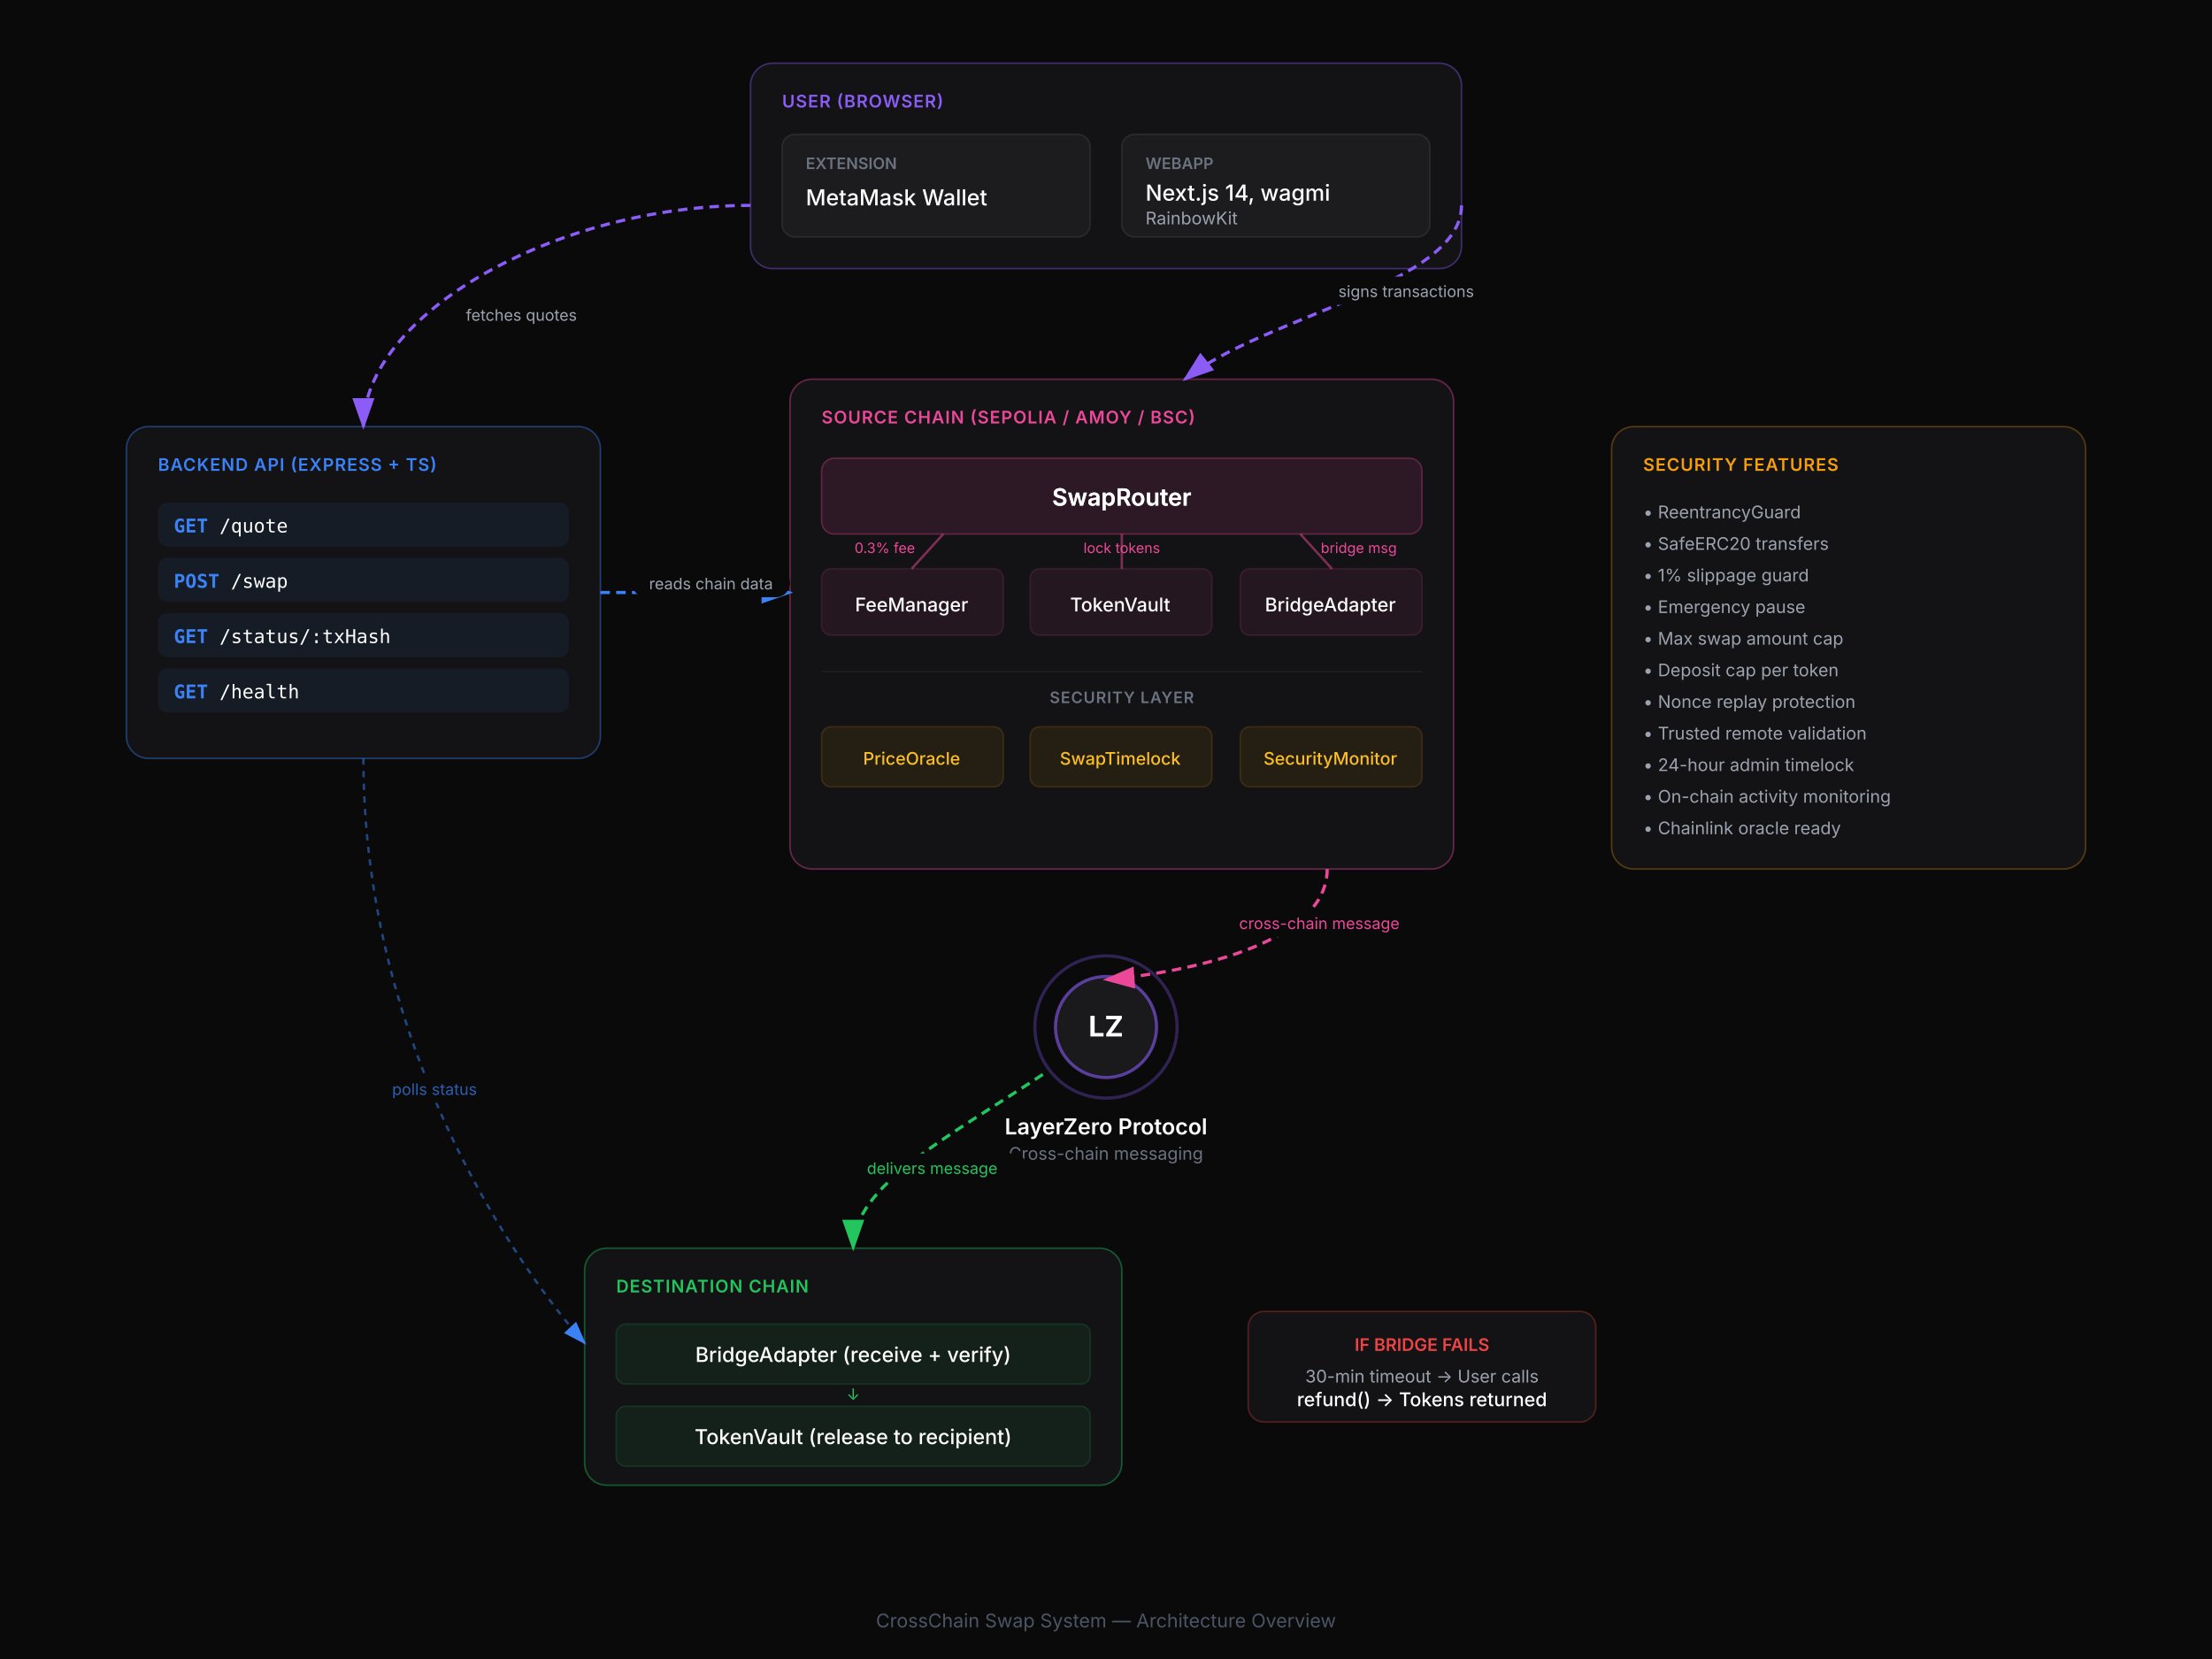
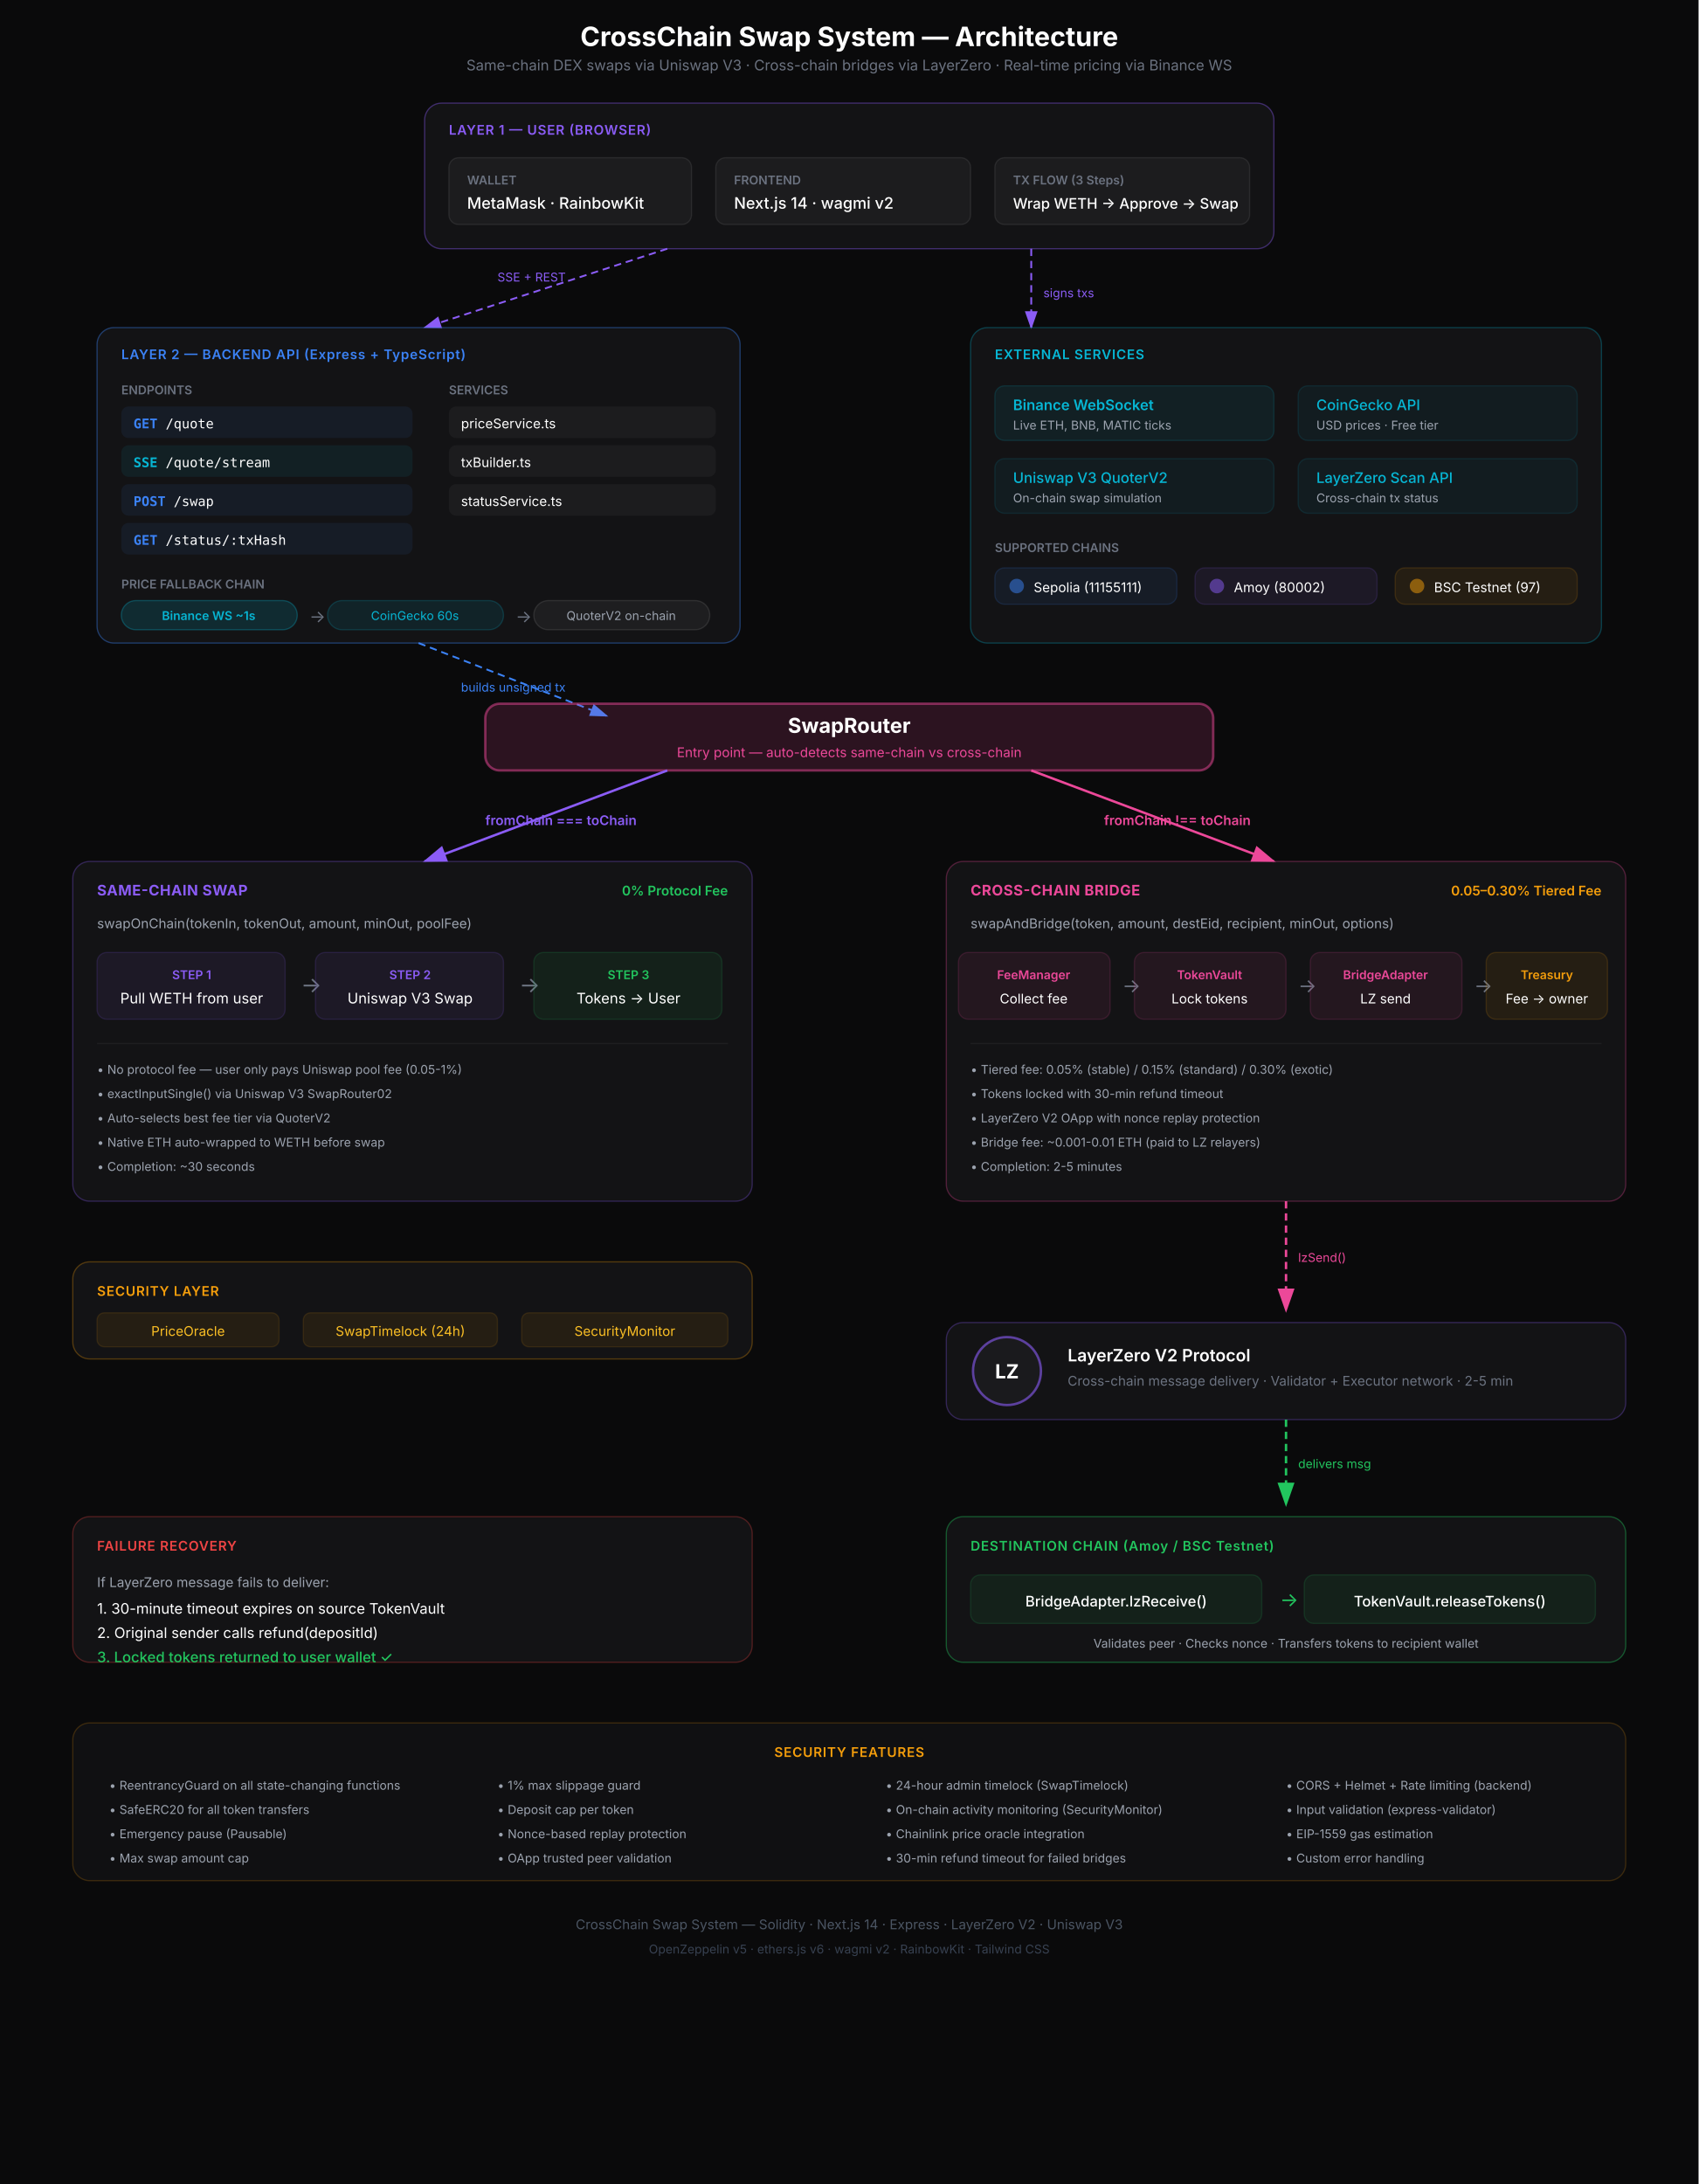
- <svg xmlns="http://www.w3.org/2000/svg" width="1400" height="1050" viewBox="0 0 1400 1050" fill="none">
-   <rect width="1400" height="1050" fill="#0A0A0B" />
+ <svg xmlns="http://www.w3.org/2000/svg" width="1400" height="1800" viewBox="0 0 1400 1800" fill="none">
+   <rect width="1400" height="1800" fill="#0A0A0B" />
  <defs>
-     <filter id="glow" x="-20%" y="-20%" width="140%" height="140%">
-       <feGaussianBlur stdDeviation="15" result="blur" />
-       <feComposite in="SourceGraphic" in2="blur" operator="over" />
-     </filter>
    <marker id="arrPurple" markerWidth="10" markerHeight="7" refX="9" refY="3.5" orient="auto">
      <polygon points="0 0, 10 3.5, 0 7" fill="#8B5CF6" />
    </marker>
    <marker id="arrPink" markerWidth="10" markerHeight="7" refX="9" refY="3.5" orient="auto">
      <polygon points="0 0, 10 3.5, 0 7" fill="#EC4899" />
    </marker>
    <marker id="arrBlue" markerWidth="10" markerHeight="7" refX="9" refY="3.5" orient="auto">
      <polygon points="0 0, 10 3.5, 0 7" fill="#3B82F6" />
    </marker>
    <marker id="arrGreen" markerWidth="10" markerHeight="7" refX="9" refY="3.5" orient="auto">
      <polygon points="0 0, 10 3.5, 0 7" fill="#22C55E" />
    </marker>
+     <marker id="arrCyan" markerWidth="10" markerHeight="7" refX="9" refY="3.5" orient="auto">
+       <polygon points="0 0, 10 3.5, 0 7" fill="#06B6D4" />
+     </marker>
    <marker id="arrAmber" markerWidth="10" markerHeight="7" refX="9" refY="3.5" orient="auto">
      <polygon points="0 0, 10 3.5, 0 7" fill="#F59E0B" />
    </marker>
  </defs>
-   <g transform="translate(475, 40)">
-     <rect width="450" height="130" rx="14" fill="#1A1A1D" fill-opacity="0.6" stroke="#8B5CF6" stroke-opacity="0.4" />
-     <text x="20" y="28" font-family="Inter, sans-serif" fill="#8B5CF6" font-size="11" font-weight="600" letter-spacing="0.05em">USER (BROWSER)</text>
+   <text x="700" y="38" text-anchor="middle" font-family="Inter, sans-serif" fill="white" font-size="22" font-weight="700">CrossChain Swap System — Architecture</text>
+   <text x="700" y="58" text-anchor="middle" font-family="Inter, sans-serif" fill="#6B7280" font-size="12">Same-chain DEX swaps via Uniswap V3 · Cross-chain bridges via LayerZero · Real-time pricing via Binance WS</text>
+   <g transform="translate(350, 85)">
+     <rect width="700" height="120" rx="14" fill="#1A1A1D" fill-opacity="0.6" stroke="#8B5CF6" stroke-opacity="0.4" />
+     <text x="20" y="26" font-family="Inter, sans-serif" fill="#8B5CF6" font-size="11" font-weight="600" letter-spacing="0.05em">LAYER 1 — USER (BROWSER)</text>
    <g transform="translate(20, 45)">
-       <rect width="195" height="65" rx="8" fill="#FFFFFF" fill-opacity="0.04" stroke="#FFFFFF" stroke-opacity="0.08" />
-       <text x="15" y="22" font-family="Inter, sans-serif" fill="#6B7280" font-size="10" font-weight="600">EXTENSION</text>
-       <text x="15" y="45" font-family="Inter, sans-serif" fill="white" font-size="14" font-weight="500">MetaMask Wallet</text>
-     </g>
-     <g transform="translate(235, 45)">
-       <rect width="195" height="65" rx="8" fill="#FFFFFF" fill-opacity="0.04" stroke="#FFFFFF" stroke-opacity="0.08" />
-       <text x="15" y="22" font-family="Inter, sans-serif" fill="#6B7280" font-size="10" font-weight="600">WEBAPP</text>
-       <text x="15" y="42" font-family="Inter, sans-serif" fill="white" font-size="14" font-weight="500">Next.js 14, wagmi</text>
-       <text x="15" y="57" font-family="Inter, sans-serif" fill="#9CA3AF" font-size="11">RainbowKit</text>
-     </g>
-   </g>
+       <rect width="200" height="55" rx="8" fill="#FFFFFF" fill-opacity="0.04" stroke="#FFFFFF" stroke-opacity="0.08" />
+       <text x="15" y="22" font-family="Inter, sans-serif" fill="#6B7280" font-size="10" font-weight="600">WALLET</text>
+       <text x="15" y="42" font-family="Inter, sans-serif" fill="white" font-size="13" font-weight="500">MetaMask · RainbowKit</text>
+     </g>
+     <g transform="translate(240, 45)">
+       <rect width="210" height="55" rx="8" fill="#FFFFFF" fill-opacity="0.04" stroke="#FFFFFF" stroke-opacity="0.08" />
+       <text x="15" y="22" font-family="Inter, sans-serif" fill="#6B7280" font-size="10" font-weight="600">FRONTEND</text>
+       <text x="15" y="42" font-family="Inter, sans-serif" fill="white" font-size="13" font-weight="500">Next.js 14 · wagmi v2</text>
+     </g>
+     <g transform="translate(470, 45)">
+       <rect width="210" height="55" rx="8" fill="#FFFFFF" fill-opacity="0.04" stroke="#FFFFFF" stroke-opacity="0.08" />
+       <text x="15" y="22" font-family="Inter, sans-serif" fill="#6B7280" font-size="10" font-weight="600">TX FLOW (3 Steps)</text>
+       <text x="15" y="42" font-family="Inter, sans-serif" fill="white" font-size="12" font-weight="500">Wrap WETH → Approve → Swap</text>
+     </g>
+   </g>
+   <line x1="550" y1="205" x2="350" y2="270" stroke="#8B5CF6" stroke-width="1.5" stroke-dasharray="6 4" marker-end="url(#arrPurple)" />
+   <text x="410" y="232" font-family="Inter, sans-serif" fill="#8B5CF6" font-size="10">SSE + REST</text>
+   <line x1="850" y1="205" x2="850" y2="270" stroke="#8B5CF6" stroke-width="1.5" stroke-dasharray="6 4" marker-end="url(#arrPurple)" />
+   <text x="860" y="245" font-family="Inter, sans-serif" fill="#8B5CF6" font-size="10">signs txs</text>
  <g transform="translate(80, 270)">
-     <rect width="300" height="210" rx="14" fill="#1A1A1D" fill-opacity="0.6" stroke="#3B82F6" stroke-opacity="0.4" />
-     <text x="20" y="28" font-family="Inter, sans-serif" fill="#3B82F6" font-size="11" font-weight="600" letter-spacing="0.05em">BACKEND API (EXPRESS + TS)</text>
+     <rect width="530" height="260" rx="14" fill="#1A1A1D" fill-opacity="0.6" stroke="#3B82F6" stroke-opacity="0.4" />
+     <text x="20" y="26" font-family="Inter, sans-serif" fill="#3B82F6" font-size="11" font-weight="600" letter-spacing="0.05em">LAYER 2 — BACKEND API (Express + TypeScript)</text>
+     <text x="20" y="55" font-family="Inter, sans-serif" fill="#6B7280" font-size="10" font-weight="600">ENDPOINTS</text>
+     <g transform="translate(20, 65)">
+       <rect width="240" height="26" rx="6" fill="#3B82F6" fill-opacity="0.08" />
+       <text x="10" y="18" font-family="monospace" fill="white" font-size="11">
+         <tspan fill="#3B82F6" font-weight="bold">GET</tspan>  /quote</text>
+     </g>
+     <g transform="translate(20, 97)">
+       <rect width="240" height="26" rx="6" fill="#06B6D4" fill-opacity="0.08" />
+       <text x="10" y="18" font-family="monospace" fill="white" font-size="11">
+         <tspan fill="#06B6D4" font-weight="bold">SSE</tspan>  /quote/stream</text>
+     </g>
+     <g transform="translate(20, 129)">
+       <rect width="240" height="26" rx="6" fill="#3B82F6" fill-opacity="0.08" />
+       <text x="10" y="18" font-family="monospace" fill="white" font-size="11">
+         <tspan fill="#3B82F6" font-weight="bold">POST</tspan> /swap</text>
+     </g>
+     <g transform="translate(20, 161)">
+       <rect width="240" height="26" rx="6" fill="#3B82F6" fill-opacity="0.08" />
+       <text x="10" y="18" font-family="monospace" fill="white" font-size="11">
+         <tspan fill="#3B82F6" font-weight="bold">GET</tspan>  /status/:txHash</text>
+     </g>
+     <text x="290" y="55" font-family="Inter, sans-serif" fill="#6B7280" font-size="10" font-weight="600">SERVICES</text>
+     <g transform="translate(290, 65)">
+       <rect width="220" height="26" rx="6" fill="#FFFFFF" fill-opacity="0.04" />
+       <text x="10" y="18" font-family="Inter, sans-serif" fill="white" font-size="11">priceService.ts</text>
+     </g>
+     <g transform="translate(290, 97)">
+       <rect width="220" height="26" rx="6" fill="#FFFFFF" fill-opacity="0.04" />
+       <text x="10" y="18" font-family="Inter, sans-serif" fill="white" font-size="11">txBuilder.ts</text>
+     </g>
+     <g transform="translate(290, 129)">
+       <rect width="220" height="26" rx="6" fill="#FFFFFF" fill-opacity="0.04" />
+       <text x="10" y="18" font-family="Inter, sans-serif" fill="white" font-size="11">statusService.ts</text>
+     </g>
+     <text x="20" y="215" font-family="Inter, sans-serif" fill="#6B7280" font-size="10" font-weight="600">PRICE FALLBACK CHAIN</text>
+     <g transform="translate(20, 225)">
+       <rect width="145" height="24" rx="12" fill="#06B6D4" fill-opacity="0.15" stroke="#06B6D4" stroke-opacity="0.3" />
+       <text x="72" y="16" text-anchor="middle" font-family="Inter, sans-serif" fill="#06B6D4" font-size="10" font-weight="600">Binance WS ~1s</text>
+     </g>
+     <text x="175" y="243" font-family="Inter, sans-serif" fill="#6B7280" font-size="14">→</text>
+     <g transform="translate(190, 225)">
+       <rect width="145" height="24" rx="12" fill="#06B6D4" fill-opacity="0.10" stroke="#06B6D4" stroke-opacity="0.2" />
+       <text x="72" y="16" text-anchor="middle" font-family="Inter, sans-serif" fill="#06B6D4" font-size="10">CoinGecko 60s</text>
+     </g>
+     <text x="345" y="243" font-family="Inter, sans-serif" fill="#6B7280" font-size="14">→</text>
+     <g transform="translate(360, 225)">
+       <rect width="145" height="24" rx="12" fill="#FFFFFF" fill-opacity="0.05" stroke="#FFFFFF" stroke-opacity="0.1" />
+       <text x="72" y="16" text-anchor="middle" font-family="Inter, sans-serif" fill="#9CA3AF" font-size="10">QuoterV2 on-chain</text>
+     </g>
+   </g>
+   <g transform="translate(800, 270)">
+     <rect width="520" height="260" rx="14" fill="#1A1A1D" fill-opacity="0.6" stroke="#06B6D4" stroke-opacity="0.3" />
+     <text x="20" y="26" font-family="Inter, sans-serif" fill="#06B6D4" font-size="11" font-weight="600" letter-spacing="0.05em">EXTERNAL SERVICES</text>
    <g transform="translate(20, 48)">
-       <rect width="260" height="28" rx="6" fill="#3B82F6" fill-opacity="0.08" />
-       <text x="10" y="19" font-family="monospace" fill="white" font-size="12">
-         <tspan fill="#3B82F6" font-weight="bold">GET</tspan>  /quote</text>
-     </g>
-     <g transform="translate(20, 83)">
-       <rect width="260" height="28" rx="6" fill="#3B82F6" fill-opacity="0.08" />
-       <text x="10" y="19" font-family="monospace" fill="white" font-size="12">
-         <tspan fill="#3B82F6" font-weight="bold">POST</tspan> /swap</text>
-     </g>
-     <g transform="translate(20, 118)">
-       <rect width="260" height="28" rx="6" fill="#3B82F6" fill-opacity="0.08" />
-       <text x="10" y="19" font-family="monospace" fill="white" font-size="12">
-         <tspan fill="#3B82F6" font-weight="bold">GET</tspan>  /status/:txHash</text>
-     </g>
-     <g transform="translate(20, 153)">
-       <rect width="260" height="28" rx="6" fill="#3B82F6" fill-opacity="0.08" />
-       <text x="10" y="19" font-family="monospace" fill="white" font-size="12">
-         <tspan fill="#3B82F6" font-weight="bold">GET</tspan>  /health</text>
-     </g>
-   </g>
-   <g transform="translate(500, 240)">
-     <rect width="420" height="310" rx="14" fill="#1A1A1D" fill-opacity="0.6" stroke="#EC4899" stroke-opacity="0.4" />
-     <text x="20" y="28" font-family="Inter, sans-serif" fill="#EC4899" font-size="11" font-weight="600" letter-spacing="0.05em">SOURCE CHAIN (SEPOLIA / AMOY / BSC)</text>
-     <g transform="translate(20, 50)">
-       <rect width="380" height="48" rx="8" fill="#EC4899" fill-opacity="0.12" stroke="#EC4899" stroke-opacity="0.3" />
-       <text x="190" y="30" text-anchor="middle" font-family="Inter, sans-serif" fill="white" font-size="15" font-weight="600">SwapRouter</text>
-       <text x="190" y="30" text-anchor="middle" font-family="Inter, sans-serif" fill="white" font-size="15" font-weight="600">SwapRouter</text>
-     </g>
-     <g transform="translate(20, 120)">
-       <rect width="115" height="42" rx="6" fill="#EC4899" fill-opacity="0.08" stroke="#EC4899" stroke-opacity="0.15" />
-       <text x="57" y="27" text-anchor="middle" font-family="Inter, sans-serif" fill="white" font-size="12" font-weight="500">FeeManager</text>
-     </g>
-     <g transform="translate(152, 120)">
-       <rect width="115" height="42" rx="6" fill="#EC4899" fill-opacity="0.08" stroke="#EC4899" stroke-opacity="0.15" />
-       <text x="57" y="27" text-anchor="middle" font-family="Inter, sans-serif" fill="white" font-size="12" font-weight="500">TokenVault</text>
-     </g>
-     <g transform="translate(285, 120)">
-       <rect width="115" height="42" rx="6" fill="#EC4899" fill-opacity="0.08" stroke="#EC4899" stroke-opacity="0.15" />
-       <text x="57" y="27" text-anchor="middle" font-family="Inter, sans-serif" fill="white" font-size="12" font-weight="500">BridgeAdapter</text>
-     </g>
-     <line x1="97" y1="98" x2="77" y2="120" stroke="#EC4899" stroke-opacity="0.5" stroke-width="1.5" />
-     <line x1="210" y1="98" x2="210" y2="120" stroke="#EC4899" stroke-opacity="0.5" stroke-width="1.5" />
-     <line x1="323" y1="98" x2="343" y2="120" stroke="#EC4899" stroke-opacity="0.5" stroke-width="1.5" />
-     <text x="60" y="110" font-family="Inter, sans-serif" fill="#EC4899" font-size="9" text-anchor="middle">0.3% fee</text>
-     <text x="210" y="110" font-family="Inter, sans-serif" fill="#EC4899" font-size="9" text-anchor="middle">lock tokens</text>
-     <text x="360" y="110" font-family="Inter, sans-serif" fill="#EC4899" font-size="9" text-anchor="middle">bridge msg</text>
-     <line x1="20" y1="185" x2="400" y2="185" stroke="#FFFFFF" stroke-opacity="0.05" stroke-width="1" />
-     <text x="210" y="205" text-anchor="middle" font-family="Inter, sans-serif" fill="#6B7280" font-size="10" font-weight="600" letter-spacing="0.05em">SECURITY LAYER</text>
-     <g transform="translate(20, 220)">
-       <rect width="115" height="38" rx="6" fill="#F59E0B" fill-opacity="0.08" stroke="#F59E0B" stroke-opacity="0.15" />
-       <text x="57" y="24" text-anchor="middle" font-family="Inter, sans-serif" fill="#FBBF24" font-size="11" font-weight="500">PriceOracle</text>
-     </g>
-     <g transform="translate(152, 220)">
-       <rect width="115" height="38" rx="6" fill="#F59E0B" fill-opacity="0.08" stroke="#F59E0B" stroke-opacity="0.15" />
-       <text x="57" y="24" text-anchor="middle" font-family="Inter, sans-serif" fill="#FBBF24" font-size="11" font-weight="500">SwapTimelock</text>
-     </g>
-     <g transform="translate(285, 220)">
-       <rect width="115" height="38" rx="6" fill="#F59E0B" fill-opacity="0.08" stroke="#F59E0B" stroke-opacity="0.15" />
-       <text x="57" y="24" text-anchor="middle" font-family="Inter, sans-serif" fill="#FBBF24" font-size="11" font-weight="500">SecurityMonitor</text>
-     </g>
-   </g>
-   <g transform="translate(1020, 270)">
-     <rect width="300" height="280" rx="14" fill="#1A1A1D" fill-opacity="0.6" stroke="#F59E0B" stroke-opacity="0.3" />
-     <text x="20" y="28" font-family="Inter, sans-serif" fill="#F59E0B" font-size="11" font-weight="600" letter-spacing="0.05em">SECURITY FEATURES</text>
-     <text x="20" y="58" font-family="Inter, sans-serif" fill="#9CA3AF" font-size="11">• ReentrancyGuard</text>
-     <text x="20" y="78" font-family="Inter, sans-serif" fill="#9CA3AF" font-size="11">• SafeERC20 transfers</text>
-     <text x="20" y="98" font-family="Inter, sans-serif" fill="#9CA3AF" font-size="11">• 1% slippage guard</text>
-     <text x="20" y="118" font-family="Inter, sans-serif" fill="#9CA3AF" font-size="11">• Emergency pause</text>
-     <text x="20" y="138" font-family="Inter, sans-serif" fill="#9CA3AF" font-size="11">• Max swap amount cap</text>
-     <text x="20" y="158" font-family="Inter, sans-serif" fill="#9CA3AF" font-size="11">• Deposit cap per token</text>
-     <text x="20" y="178" font-family="Inter, sans-serif" fill="#9CA3AF" font-size="11">• Nonce replay protection</text>
-     <text x="20" y="198" font-family="Inter, sans-serif" fill="#9CA3AF" font-size="11">• Trusted remote validation</text>
-     <text x="20" y="218" font-family="Inter, sans-serif" fill="#9CA3AF" font-size="11">• 24-hour admin timelock</text>
-     <text x="20" y="238" font-family="Inter, sans-serif" fill="#9CA3AF" font-size="11">• On-chain activity monitoring</text>
-     <text x="20" y="258" font-family="Inter, sans-serif" fill="#9CA3AF" font-size="11">• Chainlink oracle ready</text>
-   </g>
-   <g transform="translate(700, 650)">
-     <circle cx="0" cy="0" r="45" fill="#0A0A0B" stroke="#8B5CF6" stroke-opacity="0.3" stroke-width="2" />
-     <circle cx="0" cy="0" r="32" fill="#1A1A1D" stroke="#8B5CF6" stroke-width="2" stroke-opacity="0.6" />
-     <text x="0" y="6" text-anchor="middle" fill="white" font-size="18" font-weight="bold" font-family="Inter, sans-serif">LZ</text>
-     <text x="0" y="68" text-anchor="middle" font-family="Inter, sans-serif" fill="white" font-size="14" font-weight="600">LayerZero Protocol</text>
-     <text x="0" y="84" text-anchor="middle" font-family="Inter, sans-serif" fill="#6B7280" font-size="11">Cross-chain messaging</text>
-   </g>
-   <g transform="translate(370, 790)">
-     <rect width="340" height="150" rx="14" fill="#1A1A1D" fill-opacity="0.6" stroke="#22C55E" stroke-opacity="0.4" />
-     <text x="20" y="28" font-family="Inter, sans-serif" fill="#22C55E" font-size="11" font-weight="600" letter-spacing="0.05em">DESTINATION CHAIN</text>
+       <rect width="230" height="45" rx="8" fill="#06B6D4" fill-opacity="0.08" stroke="#06B6D4" stroke-opacity="0.15" />
+       <text x="15" y="20" font-family="Inter, sans-serif" fill="#06B6D4" font-size="12" font-weight="600">Binance WebSocket</text>
+       <text x="15" y="36" font-family="Inter, sans-serif" fill="#9CA3AF" font-size="10">Live ETH, BNB, MATIC ticks</text>
+     </g>
+     <g transform="translate(270, 48)">
+       <rect width="230" height="45" rx="8" fill="#06B6D4" fill-opacity="0.06" stroke="#06B6D4" stroke-opacity="0.12" />
+       <text x="15" y="20" font-family="Inter, sans-serif" fill="#06B6D4" font-size="12" font-weight="500">CoinGecko API</text>
+       <text x="15" y="36" font-family="Inter, sans-serif" fill="#9CA3AF" font-size="10">USD prices · Free tier</text>
+     </g>
+     <g transform="translate(20, 108)">
+       <rect width="230" height="45" rx="8" fill="#06B6D4" fill-opacity="0.06" stroke="#06B6D4" stroke-opacity="0.12" />
+       <text x="15" y="20" font-family="Inter, sans-serif" fill="#06B6D4" font-size="12" font-weight="500">Uniswap V3 QuoterV2</text>
+       <text x="15" y="36" font-family="Inter, sans-serif" fill="#9CA3AF" font-size="10">On-chain swap simulation</text>
+     </g>
+     <g transform="translate(270, 108)">
+       <rect width="230" height="45" rx="8" fill="#06B6D4" fill-opacity="0.06" stroke="#06B6D4" stroke-opacity="0.12" />
+       <text x="15" y="20" font-family="Inter, sans-serif" fill="#06B6D4" font-size="12" font-weight="500">LayerZero Scan API</text>
+       <text x="15" y="36" font-family="Inter, sans-serif" fill="#9CA3AF" font-size="10">Cross-chain tx status</text>
+     </g>
+     <text x="20" y="185" font-family="Inter, sans-serif" fill="#6B7280" font-size="10" font-weight="600">SUPPORTED CHAINS</text>
+     <g transform="translate(20, 198)">
+       <rect width="150" height="30" rx="8" fill="#3B82F6" fill-opacity="0.08" stroke="#3B82F6" stroke-opacity="0.15" />
+       <circle cx="18" cy="15" r="6" fill="#3B82F6" fill-opacity="0.5" />
+       <text x="32" y="20" font-family="Inter, sans-serif" fill="white" font-size="11">Sepolia (11155111)</text>
+     </g>
+     <g transform="translate(185, 198)">
+       <rect width="150" height="30" rx="8" fill="#8B5CF6" fill-opacity="0.08" stroke="#8B5CF6" stroke-opacity="0.15" />
+       <circle cx="18" cy="15" r="6" fill="#8B5CF6" fill-opacity="0.5" />
+       <text x="32" y="20" font-family="Inter, sans-serif" fill="white" font-size="11">Amoy (80002)</text>
+     </g>
+     <g transform="translate(350, 198)">
+       <rect width="150" height="30" rx="8" fill="#F59E0B" fill-opacity="0.08" stroke="#F59E0B" stroke-opacity="0.15" />
+       <circle cx="18" cy="15" r="6" fill="#F59E0B" fill-opacity="0.5" />
+       <text x="32" y="20" font-family="Inter, sans-serif" fill="white" font-size="11">BSC Testnet (97)</text>
+     </g>
+   </g>
+   <line x1="345" y1="530" x2="500" y2="590" stroke="#3B82F6" stroke-width="1.5" stroke-dasharray="6 4" marker-end="url(#arrBlue)" />
+   <text x="380" y="570" font-family="Inter, sans-serif" fill="#3B82F6" font-size="10">builds unsigned tx</text>
+   <g transform="translate(400, 580)">
+     <rect width="600" height="55" rx="12" fill="#EC4899" fill-opacity="0.15" stroke="#EC4899" stroke-opacity="0.5" stroke-width="2" />
+     <text x="300" y="24" text-anchor="middle" font-family="Inter, sans-serif" fill="white" font-size="17" font-weight="700">SwapRouter</text>
+     <text x="300" y="44" text-anchor="middle" font-family="Inter, sans-serif" fill="#EC4899" font-size="11">Entry point — auto-detects same-chain vs cross-chain</text>
+   </g>
+   <line x1="550" y1="635" x2="350" y2="710" stroke="#8B5CF6" stroke-width="2" marker-end="url(#arrPurple)" />
+   <text x="400" y="680" font-family="Inter, sans-serif" fill="#8B5CF6" font-size="11" font-weight="600">fromChain === toChain</text>
+   <line x1="850" y1="635" x2="1050" y2="710" stroke="#EC4899" stroke-width="2" marker-end="url(#arrPink)" />
+   <text x="910" y="680" font-family="Inter, sans-serif" fill="#EC4899" font-size="11" font-weight="600">fromChain !== toChain</text>
+   <g transform="translate(60, 710)">
+     <rect width="560" height="280" rx="14" fill="#1A1A1D" fill-opacity="0.6" stroke="#8B5CF6" stroke-opacity="0.3" />
+     <text x="20" y="28" font-family="Inter, sans-serif" fill="#8B5CF6" font-size="12" font-weight="700" letter-spacing="0.03em">SAME-CHAIN SWAP</text>
+     <text x="540" y="28" text-anchor="end" font-family="Inter, sans-serif" fill="#22C55E" font-size="11" font-weight="600">0% Protocol Fee</text>
+     <text x="20" y="55" font-family="Inter, sans-serif" fill="#9CA3AF" font-size="11">swapOnChain(tokenIn, tokenOut, amount, minOut, poolFee)</text>
+     <g transform="translate(20, 75)">
+       <rect width="155" height="55" rx="8" fill="#8B5CF6" fill-opacity="0.08" stroke="#8B5CF6" stroke-opacity="0.15" />
+       <text x="78" y="22" text-anchor="middle" font-family="Inter, sans-serif" fill="#8B5CF6" font-size="10" font-weight="600">STEP 1</text>
+       <text x="78" y="42" text-anchor="middle" font-family="Inter, sans-serif" fill="white" font-size="12">Pull WETH from user</text>
+     </g>
+     <text x="188" y="108" font-family="Inter, sans-serif" fill="#6B7280" font-size="18">→</text>
+     <g transform="translate(200, 75)">
+       <rect width="155" height="55" rx="8" fill="#8B5CF6" fill-opacity="0.08" stroke="#8B5CF6" stroke-opacity="0.15" />
+       <text x="78" y="22" text-anchor="middle" font-family="Inter, sans-serif" fill="#8B5CF6" font-size="10" font-weight="600">STEP 2</text>
+       <text x="78" y="42" text-anchor="middle" font-family="Inter, sans-serif" fill="white" font-size="12">Uniswap V3 Swap</text>
+     </g>
+     <text x="368" y="108" font-family="Inter, sans-serif" fill="#6B7280" font-size="18">→</text>
+     <g transform="translate(380, 75)">
+       <rect width="155" height="55" rx="8" fill="#22C55E" fill-opacity="0.08" stroke="#22C55E" stroke-opacity="0.15" />
+       <text x="78" y="22" text-anchor="middle" font-family="Inter, sans-serif" fill="#22C55E" font-size="10" font-weight="600">STEP 3</text>
+       <text x="78" y="42" text-anchor="middle" font-family="Inter, sans-serif" fill="white" font-size="12">Tokens → User</text>
+     </g>
+     <line x1="20" y1="150" x2="540" y2="150" stroke="#FFFFFF" stroke-opacity="0.05" />
+     <text x="20" y="175" font-family="Inter, sans-serif" fill="#9CA3AF" font-size="10">• No protocol fee — user only pays Uniswap pool fee (0.05-1%)</text>
+     <text x="20" y="195" font-family="Inter, sans-serif" fill="#9CA3AF" font-size="10">• exactInputSingle() via Uniswap V3 SwapRouter02</text>
+     <text x="20" y="215" font-family="Inter, sans-serif" fill="#9CA3AF" font-size="10">• Auto-selects best fee tier via QuoterV2</text>
+     <text x="20" y="235" font-family="Inter, sans-serif" fill="#9CA3AF" font-size="10">• Native ETH auto-wrapped to WETH before swap</text>
+     <text x="20" y="255" font-family="Inter, sans-serif" fill="#9CA3AF" font-size="10">• Completion: ~30 seconds</text>
+   </g>
+   <g transform="translate(780, 710)">
+     <rect width="560" height="280" rx="14" fill="#1A1A1D" fill-opacity="0.6" stroke="#EC4899" stroke-opacity="0.3" />
+     <text x="20" y="28" font-family="Inter, sans-serif" fill="#EC4899" font-size="12" font-weight="700" letter-spacing="0.03em">CROSS-CHAIN BRIDGE</text>
+     <text x="540" y="28" text-anchor="end" font-family="Inter, sans-serif" fill="#F59E0B" font-size="11" font-weight="600">0.05–0.30% Tiered Fee</text>
+     <text x="20" y="55" font-family="Inter, sans-serif" fill="#9CA3AF" font-size="11">swapAndBridge(token, amount, destEid, recipient, minOut, options)</text>
+     <g transform="translate(10, 75)">
+       <rect width="125" height="55" rx="8" fill="#EC4899" fill-opacity="0.08" stroke="#EC4899" stroke-opacity="0.15" />
+       <text x="62" y="22" text-anchor="middle" font-family="Inter, sans-serif" fill="#EC4899" font-size="10" font-weight="600">FeeManager</text>
+       <text x="62" y="42" text-anchor="middle" font-family="Inter, sans-serif" fill="white" font-size="11">Collect fee</text>
+     </g>
+     <text x="145" y="108" font-family="Inter, sans-serif" fill="#6B7280" font-size="16">→</text>
+     <g transform="translate(155, 75)">
+       <rect width="125" height="55" rx="8" fill="#EC4899" fill-opacity="0.08" stroke="#EC4899" stroke-opacity="0.15" />
+       <text x="62" y="22" text-anchor="middle" font-family="Inter, sans-serif" fill="#EC4899" font-size="10" font-weight="600">TokenVault</text>
+       <text x="62" y="42" text-anchor="middle" font-family="Inter, sans-serif" fill="white" font-size="11">Lock tokens</text>
+     </g>
+     <text x="290" y="108" font-family="Inter, sans-serif" fill="#6B7280" font-size="16">→</text>
+     <g transform="translate(300, 75)">
+       <rect width="125" height="55" rx="8" fill="#EC4899" fill-opacity="0.08" stroke="#EC4899" stroke-opacity="0.15" />
+       <text x="62" y="22" text-anchor="middle" font-family="Inter, sans-serif" fill="#EC4899" font-size="10" font-weight="600">BridgeAdapter</text>
+       <text x="62" y="42" text-anchor="middle" font-family="Inter, sans-serif" fill="white" font-size="11">LZ send</text>
+     </g>
+     <text x="435" y="108" font-family="Inter, sans-serif" fill="#6B7280" font-size="16">→</text>
+     <g transform="translate(445, 75)">
+       <rect width="100" height="55" rx="8" fill="#F59E0B" fill-opacity="0.08" stroke="#F59E0B" stroke-opacity="0.15" />
+       <text x="50" y="22" text-anchor="middle" font-family="Inter, sans-serif" fill="#F59E0B" font-size="10" font-weight="600">Treasury</text>
+       <text x="50" y="42" text-anchor="middle" font-family="Inter, sans-serif" fill="white" font-size="11">Fee → owner</text>
+     </g>
+     <line x1="20" y1="150" x2="540" y2="150" stroke="#FFFFFF" stroke-opacity="0.05" />
+     <text x="20" y="175" font-family="Inter, sans-serif" fill="#9CA3AF" font-size="10">• Tiered fee: 0.05% (stable) / 0.15% (standard) / 0.30% (exotic)</text>
+     <text x="20" y="195" font-family="Inter, sans-serif" fill="#9CA3AF" font-size="10">• Tokens locked with 30-min refund timeout</text>
+     <text x="20" y="215" font-family="Inter, sans-serif" fill="#9CA3AF" font-size="10">• LayerZero V2 OApp with nonce replay protection</text>
+     <text x="20" y="235" font-family="Inter, sans-serif" fill="#9CA3AF" font-size="10">• Bridge fee: ~0.001-0.01 ETH (paid to LZ relayers)</text>
+     <text x="20" y="255" font-family="Inter, sans-serif" fill="#9CA3AF" font-size="10">• Completion: 2-5 minutes</text>
+   </g>
+   <g transform="translate(60, 1040)">
+     <rect width="560" height="80" rx="14" fill="#1A1A1D" fill-opacity="0.6" stroke="#F59E0B" stroke-opacity="0.3" />
+     <text x="20" y="28" font-family="Inter, sans-serif" fill="#F59E0B" font-size="11" font-weight="600" letter-spacing="0.05em">SECURITY LAYER</text>
+     <g transform="translate(20, 42)">
+       <rect width="150" height="28" rx="6" fill="#F59E0B" fill-opacity="0.08" stroke="#F59E0B" stroke-opacity="0.12" />
+       <text x="75" y="19" text-anchor="middle" font-family="Inter, sans-serif" fill="#FBBF24" font-size="11">PriceOracle</text>
+     </g>
+     <g transform="translate(190, 42)">
+       <rect width="160" height="28" rx="6" fill="#F59E0B" fill-opacity="0.08" stroke="#F59E0B" stroke-opacity="0.12" />
+       <text x="80" y="19" text-anchor="middle" font-family="Inter, sans-serif" fill="#FBBF24" font-size="11">SwapTimelock (24h)</text>
+     </g>
+     <g transform="translate(370, 42)">
+       <rect width="170" height="28" rx="6" fill="#F59E0B" fill-opacity="0.08" stroke="#F59E0B" stroke-opacity="0.12" />
+       <text x="85" y="19" text-anchor="middle" font-family="Inter, sans-serif" fill="#FBBF24" font-size="11">SecurityMonitor</text>
+     </g>
+   </g>
+   <line x1="1060" y1="990" x2="1060" y2="1080" stroke="#EC4899" stroke-width="2" stroke-dasharray="6 4" marker-end="url(#arrPink)" />
+   <text x="1070" y="1040" font-family="Inter, sans-serif" fill="#EC4899" font-size="10">lzSend()</text>
+   <g transform="translate(780, 1090)">
+     <rect width="560" height="80" rx="14" fill="#1A1A1D" fill-opacity="0.6" stroke="#8B5CF6" stroke-opacity="0.3" />
+     <circle cx="50" cy="40" r="28" fill="#1A1A1D" stroke="#8B5CF6" stroke-width="2" stroke-opacity="0.6" />
+     <text x="50" y="46" text-anchor="middle" fill="white" font-size="16" font-weight="bold" font-family="Inter, sans-serif">LZ</text>
+     <text x="100" y="32" font-family="Inter, sans-serif" fill="white" font-size="14" font-weight="600">LayerZero V2 Protocol</text>
+     <text x="100" y="52" font-family="Inter, sans-serif" fill="#6B7280" font-size="11">Cross-chain message delivery · Validator + Executor network · 2-5 min</text>
+   </g>
+   <line x1="1060" y1="1170" x2="1060" y2="1240" stroke="#22C55E" stroke-width="2" stroke-dasharray="6 4" marker-end="url(#arrGreen)" />
+   <text x="1070" y="1210" font-family="Inter, sans-serif" fill="#22C55E" font-size="10">delivers msg</text>
+   <g transform="translate(780, 1250)">
+     <rect width="560" height="120" rx="14" fill="#1A1A1D" fill-opacity="0.6" stroke="#22C55E" stroke-opacity="0.4" />
+     <text x="20" y="28" font-family="Inter, sans-serif" fill="#22C55E" font-size="11" font-weight="600" letter-spacing="0.05em">DESTINATION CHAIN (Amoy / BSC Testnet)</text>
    <g transform="translate(20, 48)">
-       <rect width="300" height="38" rx="6" fill="#22C55E" fill-opacity="0.08" stroke="#22C55E" stroke-opacity="0.15" />
-       <text x="150" y="24" text-anchor="middle" font-family="Inter, sans-serif" fill="white" font-size="13" font-weight="500">BridgeAdapter (receive + verify)</text>
-     </g>
-     <text x="170" y="96" text-anchor="middle" font-family="Inter, sans-serif" fill="#22C55E" font-size="10">↓</text>
-     <g transform="translate(20, 100)">
-       <rect width="300" height="38" rx="6" fill="#22C55E" fill-opacity="0.08" stroke="#22C55E" stroke-opacity="0.15" />
-       <text x="150" y="24" text-anchor="middle" font-family="Inter, sans-serif" fill="white" font-size="13" font-weight="500">TokenVault (release to recipient)</text>
-     </g>
-   </g>
-   <g transform="translate(790, 830)">
-     <rect width="220" height="70" rx="10" fill="#1A1A1D" fill-opacity="0.6" stroke="#EF4444" stroke-opacity="0.3" />
-     <text x="110" y="25" text-anchor="middle" font-family="Inter, sans-serif" fill="#EF4444" font-size="11" font-weight="600">IF BRIDGE FAILS</text>
-     <text x="110" y="45" text-anchor="middle" font-family="Inter, sans-serif" fill="#9CA3AF" font-size="11">30-min timeout → User calls</text>
-     <text x="110" y="60" text-anchor="middle" font-family="Inter, sans-serif" fill="white" font-size="12" font-weight="500">refund() → Tokens returned</text>
-   </g>
-   <path d="M 475 130 C 350 130, 230 200, 230 270" stroke="#8B5CF6" stroke-width="2" stroke-dasharray="6 4" marker-end="url(#arrPurple)" fill="none" />
-   <rect x="280" y="190" width="100" height="18" rx="9" fill="#0A0A0B" />
-   <text x="330" y="203" text-anchor="middle" font-family="Inter, sans-serif" fill="#9CA3AF" font-size="10">fetches quotes</text>
-   <path d="M 925 130 C 925 180, 800 200, 750 240" stroke="#8B5CF6" stroke-width="2" stroke-dasharray="6 4" marker-end="url(#arrPurple)" fill="none" />
-   <rect x="830" y="175" width="120" height="18" rx="9" fill="#0A0A0B" />
-   <text x="890" y="188" text-anchor="middle" font-family="Inter, sans-serif" fill="#9CA3AF" font-size="10">signs transactions</text>
-   <path d="M 380 375 L 500 375" stroke="#3B82F6" stroke-width="2" stroke-dasharray="6 4" marker-end="url(#arrBlue)" fill="none" />
-   <rect x="400" y="360" width="100" height="18" rx="9" fill="#0A0A0B" />
-   <text x="450" y="373" text-anchor="middle" font-family="Inter, sans-serif" fill="#9CA3AF" font-size="10">reads chain data</text>
-   <path d="M 840 550 C 840 610, 700 620, 700 620" stroke="#EC4899" stroke-width="2" stroke-dasharray="6 4" marker-end="url(#arrPink)" fill="none" />
-   <rect x="770" y="575" width="130" height="18" rx="9" fill="#0A0A0B" />
-   <text x="835" y="588" text-anchor="middle" font-family="Inter, sans-serif" fill="#EC4899" font-size="10">cross-chain message</text>
-   <path d="M 660 680 C 600 720, 540 750, 540 790" stroke="#22C55E" stroke-width="2" stroke-dasharray="6 4" marker-end="url(#arrGreen)" fill="none" />
-   <rect x="530" y="730" width="120" height="18" rx="9" fill="#0A0A0B" />
-   <text x="590" y="743" text-anchor="middle" font-family="Inter, sans-serif" fill="#22C55E" font-size="10">delivers message</text>
-   <path d="M 230 480 C 230 700, 370 850, 370 850" stroke="#3B82F6" stroke-width="1.5" stroke-dasharray="4 4" stroke-opacity="0.5" marker-end="url(#arrBlue)" fill="none" />
-   <rect x="220" y="680" width="110" height="18" rx="9" fill="#0A0A0B" />
-   <text x="275" y="693" text-anchor="middle" font-family="Inter, sans-serif" fill="#3B82F6" font-size="10" fill-opacity="0.7">polls status</text>
-   <text x="700" y="1030" text-anchor="middle" font-family="Inter, sans-serif" fill="#4B5563" font-size="12">CrossChain Swap System — Architecture Overview</text>
+       <rect width="240" height="40" rx="8" fill="#22C55E" fill-opacity="0.08" stroke="#22C55E" stroke-opacity="0.15" />
+       <text x="120" y="26" text-anchor="middle" font-family="Inter, sans-serif" fill="white" font-size="12" font-weight="500">BridgeAdapter.lzReceive()</text>
+     </g>
+     <text x="275" y="74" font-family="Inter, sans-serif" fill="#22C55E" font-size="16">→</text>
+     <g transform="translate(295, 48)">
+       <rect width="240" height="40" rx="8" fill="#22C55E" fill-opacity="0.08" stroke="#22C55E" stroke-opacity="0.15" />
+       <text x="120" y="26" text-anchor="middle" font-family="Inter, sans-serif" fill="white" font-size="12" font-weight="500">TokenVault.releaseTokens()</text>
+     </g>
+     <text x="280" y="108" text-anchor="middle" font-family="Inter, sans-serif" fill="#9CA3AF" font-size="10">Validates peer · Checks nonce · Transfers tokens to recipient wallet</text>
+   </g>
+   <g transform="translate(60, 1250)">
+     <rect width="560" height="120" rx="14" fill="#1A1A1D" fill-opacity="0.6" stroke="#EF4444" stroke-opacity="0.3" />
+     <text x="20" y="28" font-family="Inter, sans-serif" fill="#EF4444" font-size="11" font-weight="600" letter-spacing="0.05em">FAILURE RECOVERY</text>
+     <text x="20" y="58" font-family="Inter, sans-serif" fill="#9CA3AF" font-size="11">If LayerZero message fails to deliver:</text>
+     <text x="20" y="80" font-family="Inter, sans-serif" fill="white" font-size="12">1. 30-minute timeout expires on source TokenVault</text>
+     <text x="20" y="100" font-family="Inter, sans-serif" fill="white" font-size="12">2. Original sender calls refund(depositId)</text>
+     <text x="20" y="120" font-family="Inter, sans-serif" fill="#22C55E" font-size="12" font-weight="500">3. Locked tokens returned to user wallet ✓</text>
+   </g>
+   <g transform="translate(60, 1420)">
+     <rect width="1280" height="130" rx="14" fill="#1A1A1D" fill-opacity="0.4" stroke="#F59E0B" stroke-opacity="0.2" />
+     <text x="640" y="28" text-anchor="middle" font-family="Inter, sans-serif" fill="#F59E0B" font-size="11" font-weight="600" letter-spacing="0.05em">SECURITY FEATURES</text>
+     <text x="30" y="55" font-family="Inter, sans-serif" fill="#9CA3AF" font-size="10">• ReentrancyGuard on all state-changing functions</text>
+     <text x="30" y="75" font-family="Inter, sans-serif" fill="#9CA3AF" font-size="10">• SafeERC20 for all token transfers</text>
+     <text x="30" y="95" font-family="Inter, sans-serif" fill="#9CA3AF" font-size="10">• Emergency pause (Pausable)</text>
+     <text x="30" y="115" font-family="Inter, sans-serif" fill="#9CA3AF" font-size="10">• Max swap amount cap</text>
+     <text x="350" y="55" font-family="Inter, sans-serif" fill="#9CA3AF" font-size="10">• 1% max slippage guard</text>
+     <text x="350" y="75" font-family="Inter, sans-serif" fill="#9CA3AF" font-size="10">• Deposit cap per token</text>
+     <text x="350" y="95" font-family="Inter, sans-serif" fill="#9CA3AF" font-size="10">• Nonce-based replay protection</text>
+     <text x="350" y="115" font-family="Inter, sans-serif" fill="#9CA3AF" font-size="10">• OApp trusted peer validation</text>
+     <text x="670" y="55" font-family="Inter, sans-serif" fill="#9CA3AF" font-size="10">• 24-hour admin timelock (SwapTimelock)</text>
+     <text x="670" y="75" font-family="Inter, sans-serif" fill="#9CA3AF" font-size="10">• On-chain activity monitoring (SecurityMonitor)</text>
+     <text x="670" y="95" font-family="Inter, sans-serif" fill="#9CA3AF" font-size="10">• Chainlink price oracle integration</text>
+     <text x="670" y="115" font-family="Inter, sans-serif" fill="#9CA3AF" font-size="10">• 30-min refund timeout for failed bridges</text>
+     <text x="1000" y="55" font-family="Inter, sans-serif" fill="#9CA3AF" font-size="10">• CORS + Helmet + Rate limiting (backend)</text>
+     <text x="1000" y="75" font-family="Inter, sans-serif" fill="#9CA3AF" font-size="10">• Input validation (express-validator)</text>
+     <text x="1000" y="95" font-family="Inter, sans-serif" fill="#9CA3AF" font-size="10">• EIP-1559 gas estimation</text>
+     <text x="1000" y="115" font-family="Inter, sans-serif" fill="#9CA3AF" font-size="10">• Custom error handling</text>
+   </g>
+   <text x="700" y="1590" text-anchor="middle" font-family="Inter, sans-serif" fill="#4B5563" font-size="11">CrossChain Swap System — Solidity · Next.js 14 · Express · LayerZero V2 · Uniswap V3</text>
+   <text x="700" y="1610" text-anchor="middle" font-family="Inter, sans-serif" fill="#374151" font-size="10">OpenZeppelin v5 · ethers.js v6 · wagmi v2 · RainbowKit · Tailwind CSS</text>
</svg>
